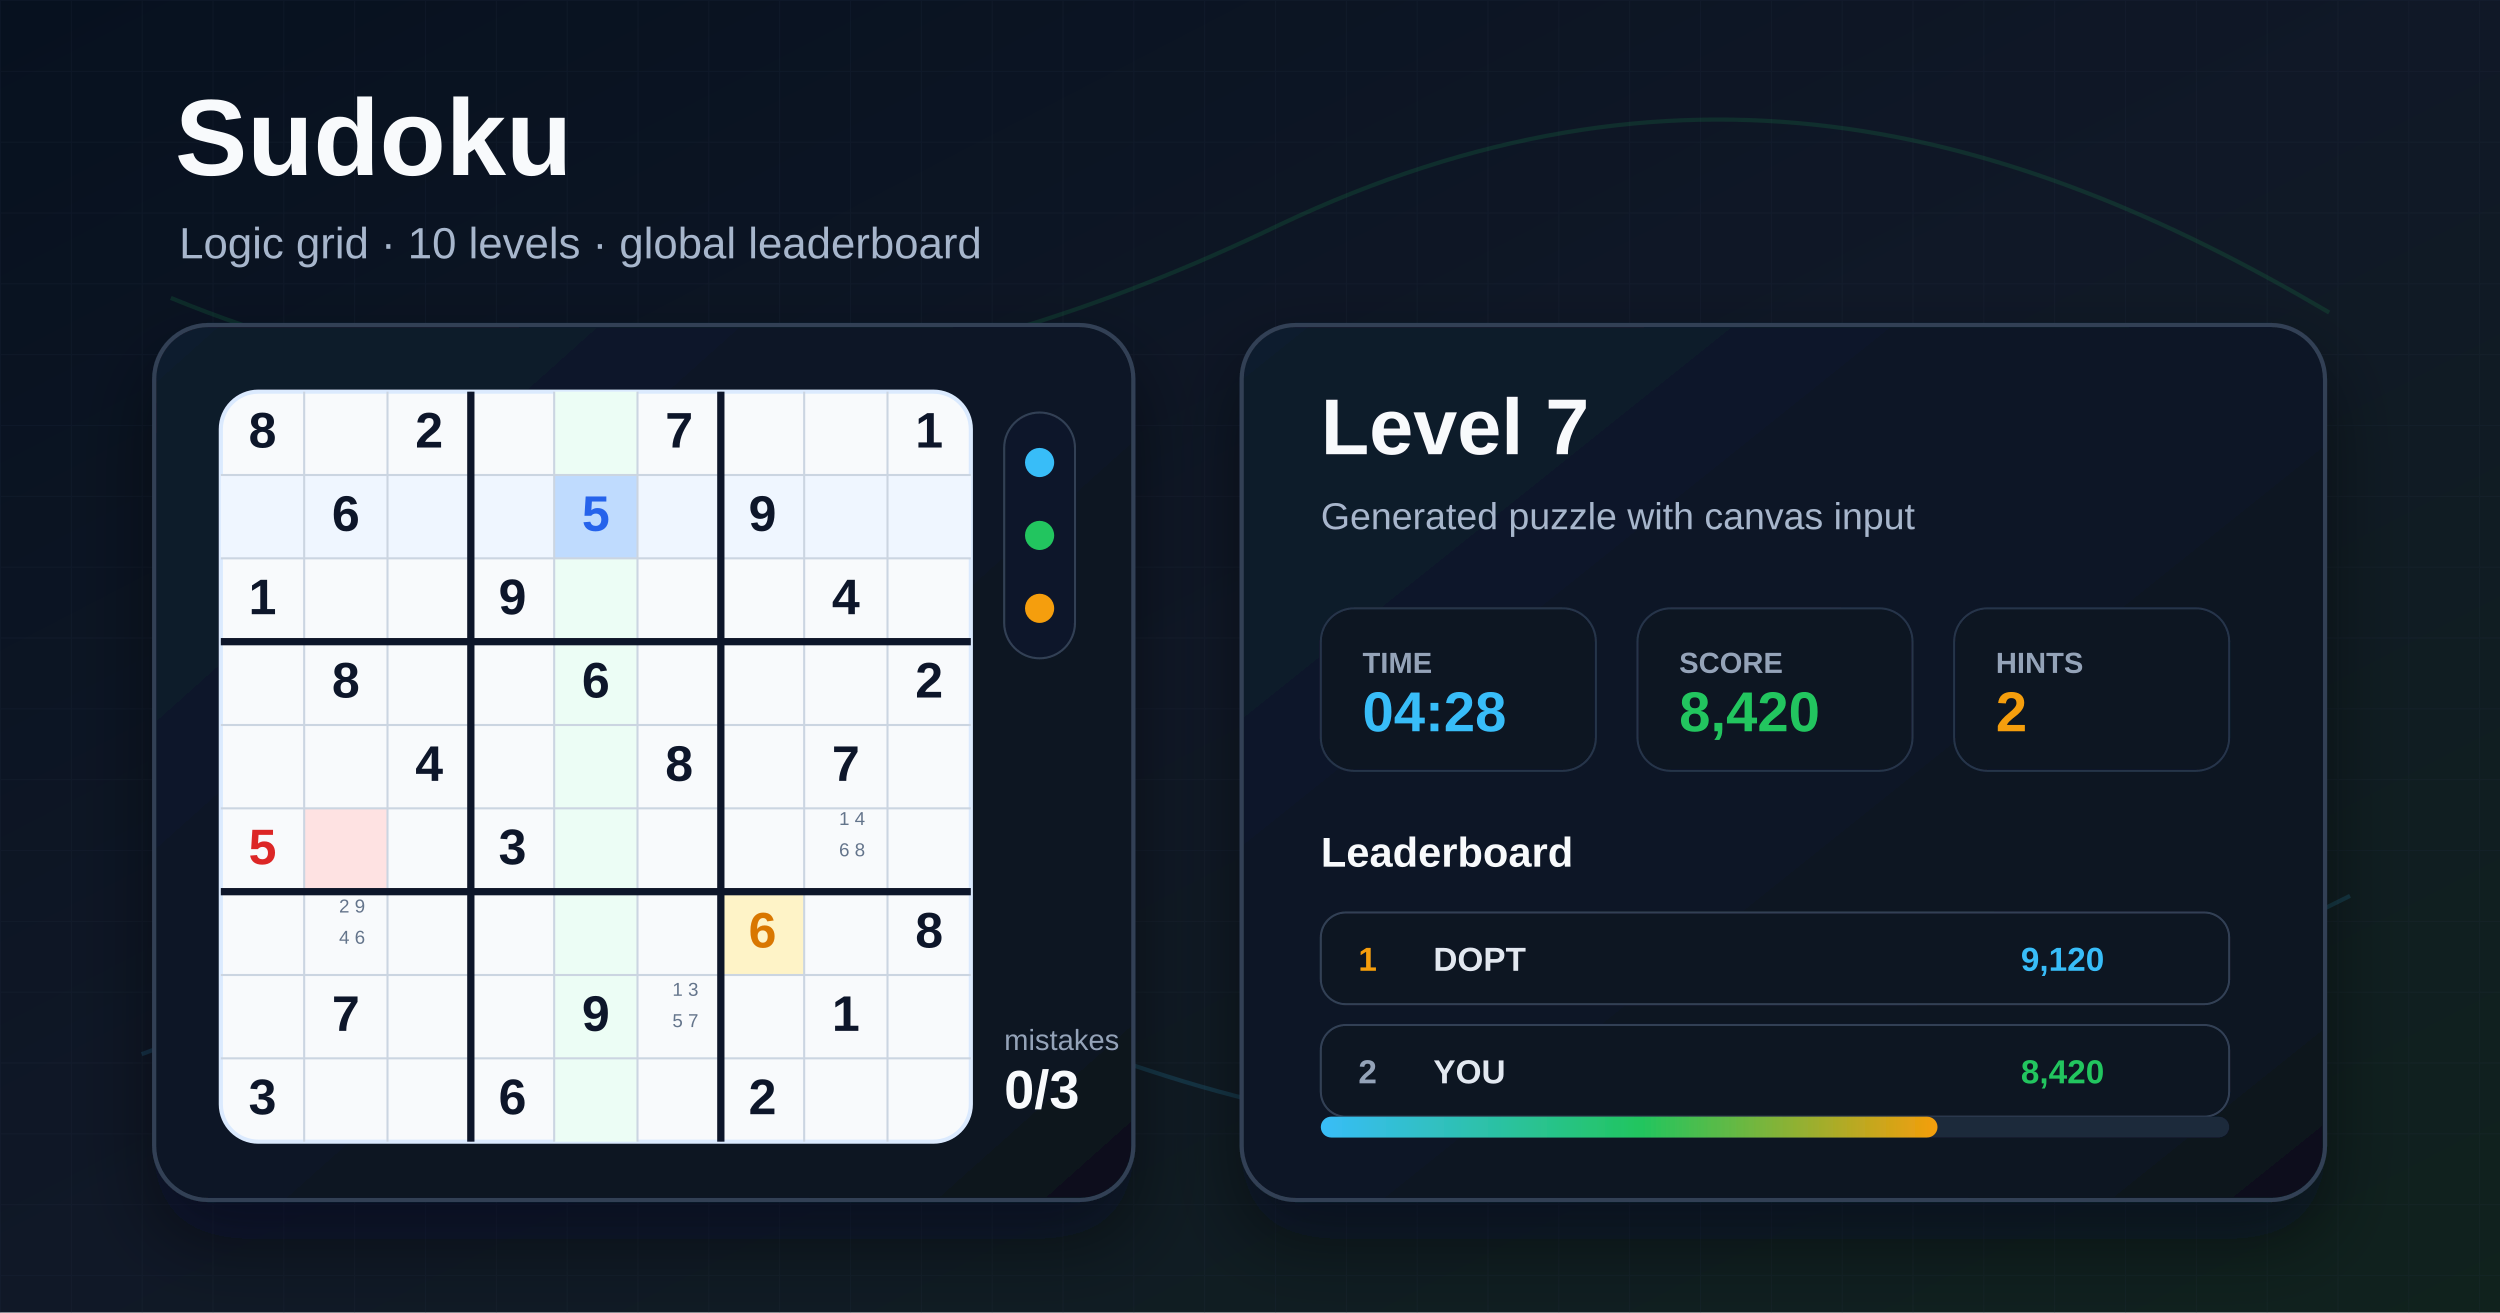
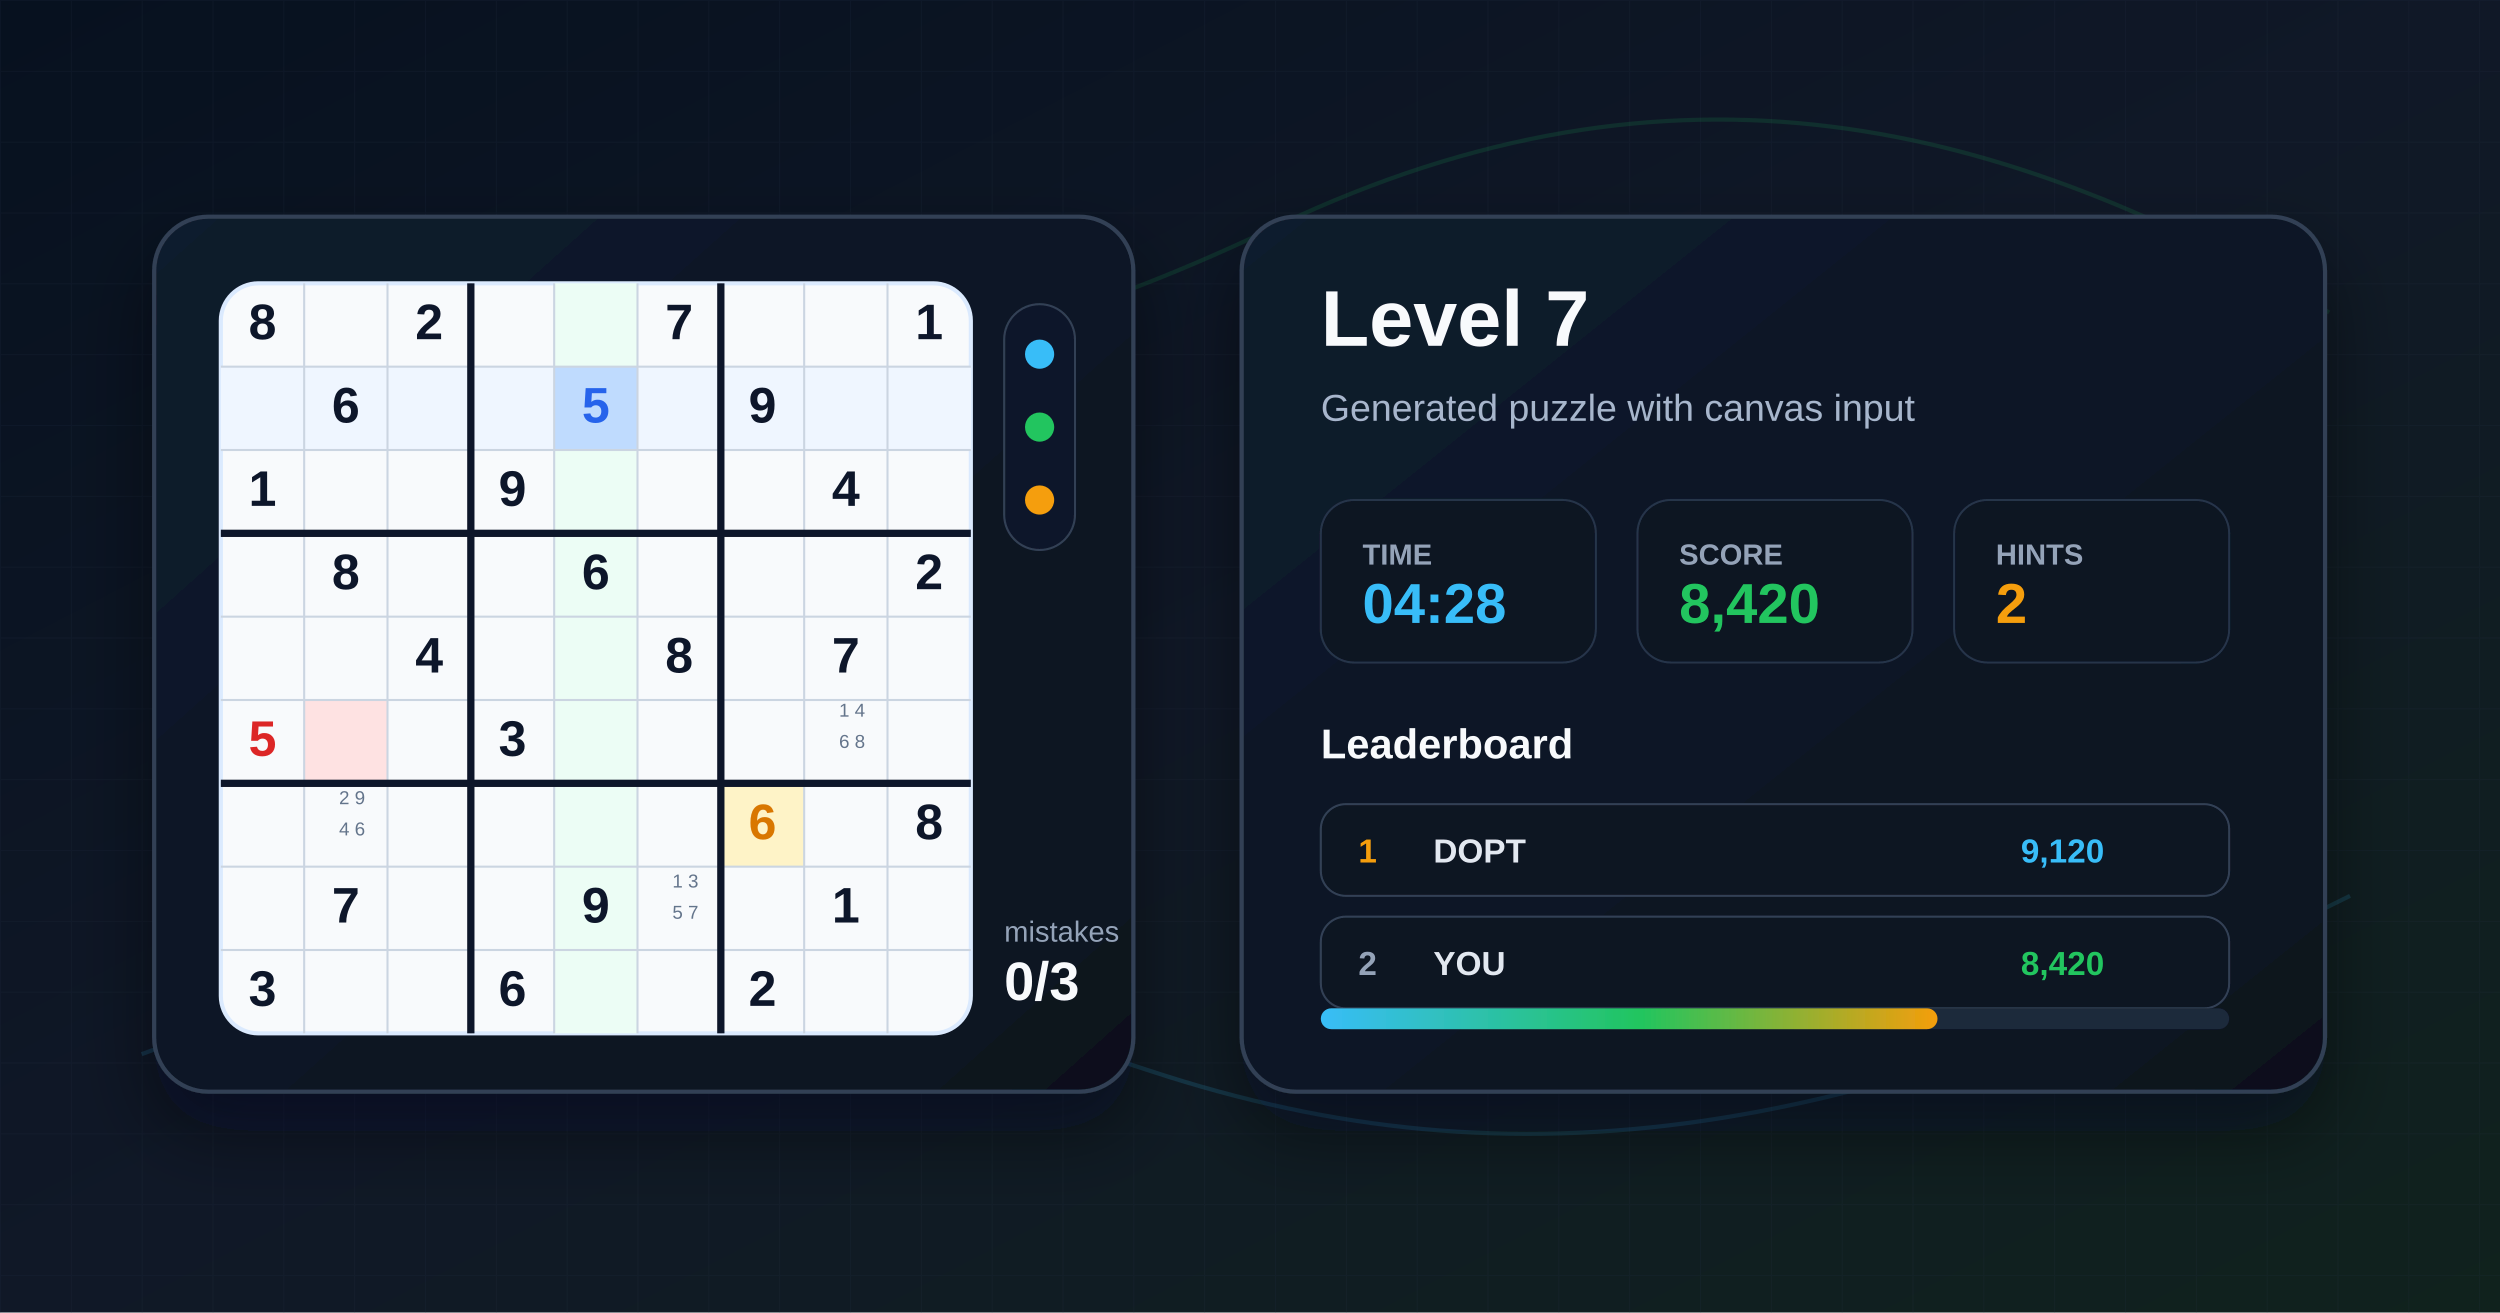
<svg xmlns="http://www.w3.org/2000/svg" width="1200" height="630" viewBox="0 0 1200 630" role="img" aria-labelledby="title desc">
  <defs>
    <linearGradient id="bg" x1="0" y1="0" x2="1" y2="1">
      <stop offset="0" stop-color="#07111f" />
      <stop offset="0.5" stop-color="#101827" />
      <stop offset="1" stop-color="#10221d" />
    </linearGradient>
    <linearGradient id="card" x1="0" y1="0" x2="1" y2="1">
      <stop offset="0" stop-color="#111c2d" />
      <stop offset="1" stop-color="#09111e" />
    </linearGradient>
    <linearGradient id="accent" x1="0" y1="0" x2="1" y2="0">
      <stop offset="0" stop-color="#38bdf8" />
      <stop offset="0.52" stop-color="#22c55e" />
      <stop offset="1" stop-color="#f59e0b" />
    </linearGradient>
    <filter id="shadow" x="-20%" y="-20%" width="140%" height="140%">
      <feDropShadow dx="0" dy="18" stdDeviation="18" flood-color="#020617" flood-opacity="0.45" />
    </filter>
    <pattern id="microGrid" width="34" height="34" patternUnits="userSpaceOnUse">
      <path d="M34 0H0V34" fill="none" stroke="#26344a" stroke-width="1" opacity="0.45" />
    </pattern>
  </defs>
  <rect width="1200" height="630" fill="url(#bg)" />
  <rect width="1200" height="630" fill="url(#microGrid)" opacity="0.36" />
  <path d="M68 506C254 436 394 462 552 514C728 572 892 548 1128 430" fill="none" stroke="#38bdf8" stroke-width="2" stroke-opacity="0.16" />
  <path d="M82 143C264 218 444 190 614 108C804 18 962 58 1118 150" fill="none" stroke="#22c55e" stroke-width="2" stroke-opacity="0.14" />
-   <g font-family="Segoe UI, Pretendard, Apple SD Gothic Neo, Arial, sans-serif">
-     <text x="84" y="84" fill="#f8fafc" font-size="52" font-weight="800">Sudoku</text>
-     <text x="86" y="124" fill="#a7b6cc" font-size="21">Logic grid · 10 levels · global leaderboard</text>
-   </g>
-   <g transform="translate(74 156)" filter="url(#shadow)">
+   <g transform="translate(74 104)" filter="url(#shadow)">
    <rect width="470" height="420" rx="26" fill="url(#card)" stroke="#334155" stroke-width="2" />
    <rect x="32" y="32" width="360" height="360" rx="18" fill="#f8fafc" stroke="#dbeafe" stroke-width="2" />
    <g>
      <rect x="32" y="72" width="360" height="40" fill="#eff6ff" />
      <rect x="192" y="32" width="40" height="360" fill="#ecfdf5" />
      <rect x="192" y="72" width="40" height="40" fill="#bfdbfe" />
      <rect x="272" y="272" width="40" height="40" fill="#fef3c7" />
      <rect x="72" y="232" width="40" height="40" fill="#fee2e2" />
    </g>
    <g stroke="#cbd5e1" stroke-width="1">
      <path d="M72 32V392M112 32V392M152 32V392M192 32V392M232 32V392M272 32V392M312 32V392M352 32V392" />
      <path d="M32 72H392M32 112H392M32 152H392M32 192H392M32 232H392M32 272H392M32 312H392M32 352H392" />
    </g>
    <g stroke="#0f172a" stroke-width="3.5">
      <path d="M152 32V392M272 32V392" />
      <path d="M32 152H392M32 272H392" />
    </g>
    <g font-family="Segoe UI, Pretendard, Arial, sans-serif" font-size="24" font-weight="800" text-anchor="middle" dominant-baseline="middle">
      <text x="52" y="52" fill="#0f172a">8</text>
      <text x="132" y="52" fill="#0f172a">2</text>
      <text x="252" y="52" fill="#0f172a">7</text>
      <text x="372" y="52" fill="#0f172a">1</text>
      <text x="92" y="92" fill="#0f172a">6</text>
      <text x="212" y="92" fill="#2563eb">5</text>
      <text x="292" y="92" fill="#0f172a">9</text>
      <text x="52" y="132" fill="#0f172a">1</text>
      <text x="172" y="132" fill="#0f172a">9</text>
      <text x="332" y="132" fill="#0f172a">4</text>
      <text x="92" y="172" fill="#0f172a">8</text>
      <text x="212" y="172" fill="#0f172a">6</text>
      <text x="372" y="172" fill="#0f172a">2</text>
      <text x="132" y="212" fill="#0f172a">4</text>
      <text x="252" y="212" fill="#0f172a">8</text>
      <text x="332" y="212" fill="#0f172a">7</text>
      <text x="52" y="252" fill="#dc2626">5</text>
      <text x="172" y="252" fill="#0f172a">3</text>
      <text x="292" y="292" fill="#d97706">6</text>
      <text x="372" y="292" fill="#0f172a">8</text>
      <text x="92" y="332" fill="#0f172a">7</text>
      <text x="212" y="332" fill="#0f172a">9</text>
      <text x="332" y="332" fill="#0f172a">1</text>
      <text x="52" y="372" fill="#0f172a">3</text>
      <text x="172" y="372" fill="#0f172a">6</text>
      <text x="292" y="372" fill="#0f172a">2</text>
    </g>
    <g font-family="Segoe UI, Pretendard, Arial, sans-serif" font-size="9" fill="#64748b" text-anchor="middle">
      <text x="335" y="240">1 4</text>
      <text x="335" y="255">6 8</text>
      <text x="95" y="282">2 9</text>
      <text x="95" y="297">4 6</text>
      <text x="255" y="322">1 3</text>
      <text x="255" y="337">5 7</text>
    </g>
    <rect x="408" y="42" width="34" height="118" rx="17" fill="#0f172a" stroke="#334155" />
    <circle cx="425" cy="66" r="7" fill="#38bdf8" />
    <circle cx="425" cy="101" r="7" fill="#22c55e" />
    <circle cx="425" cy="136" r="7" fill="#f59e0b" />
    <text x="408" y="348" fill="#94a3b8" font-family="Segoe UI, Pretendard, Arial, sans-serif" font-size="14">mistakes</text>
    <text x="408" y="376" fill="#f8fafc" font-family="Segoe UI, Pretendard, Arial, sans-serif" font-size="26" font-weight="800">0/3</text>
  </g>
-   <g transform="translate(596 156)" filter="url(#shadow)" font-family="Segoe UI, Pretendard, Apple SD Gothic Neo, Arial, sans-serif">
+   <g transform="translate(596 104)" filter="url(#shadow)" font-family="Segoe UI, Pretendard, Apple SD Gothic Neo, Arial, sans-serif">
    <rect width="520" height="420" rx="26" fill="url(#card)" stroke="#334155" stroke-width="2" />
    <text x="38" y="62" fill="#f8fafc" font-size="38" font-weight="800">Level 7</text>
    <text x="38" y="98" fill="#a7b6cc" font-size="18">Generated puzzle with canvas input</text>
    <g transform="translate(38 136)">
      <rect width="132" height="78" rx="16" fill="#0b1220" stroke="#26344a" />
      <text x="20" y="31" fill="#94a3b8" font-size="14" font-weight="700">TIME</text>
      <text x="20" y="59" fill="#38bdf8" font-size="27" font-weight="800">04:28</text>
    </g>
    <g transform="translate(190 136)">
      <rect width="132" height="78" rx="16" fill="#0b1220" stroke="#26344a" />
      <text x="20" y="31" fill="#94a3b8" font-size="14" font-weight="700">SCORE</text>
      <text x="20" y="59" fill="#22c55e" font-size="27" font-weight="800">8,420</text>
    </g>
    <g transform="translate(342 136)">
      <rect width="132" height="78" rx="16" fill="#0b1220" stroke="#26344a" />
      <text x="20" y="31" fill="#94a3b8" font-size="14" font-weight="700">HINTS</text>
      <text x="20" y="59" fill="#f59e0b" font-size="27" font-weight="800">2</text>
    </g>
    <text x="38" y="260" fill="#f8fafc" font-size="20" font-weight="800">Leaderboard</text>
    <g transform="translate(38 282)" font-size="16">
      <rect width="436" height="44" rx="12" fill="#0b1220" stroke="#334155" />
      <text x="18" y="28" fill="#f59e0b" font-weight="800">1</text>
      <text x="54" y="28" fill="#e2e8f0" font-weight="700">DOPT</text>
      <text x="336" y="28" fill="#38bdf8" font-weight="800">9,120</text>
      <rect y="54" width="436" height="44" rx="12" fill="#0b1220" stroke="#334155" />
      <text x="18" y="82" fill="#94a3b8" font-weight="800">2</text>
      <text x="54" y="82" fill="#e2e8f0" font-weight="700">YOU</text>
      <text x="336" y="82" fill="#22c55e" font-weight="800">8,420</text>
    </g>
    <rect x="38" y="380" width="436" height="10" rx="5" fill="#1e293b" />
    <rect x="38" y="380" width="296" height="10" rx="5" fill="url(#accent)" />
  </g>
</svg>
